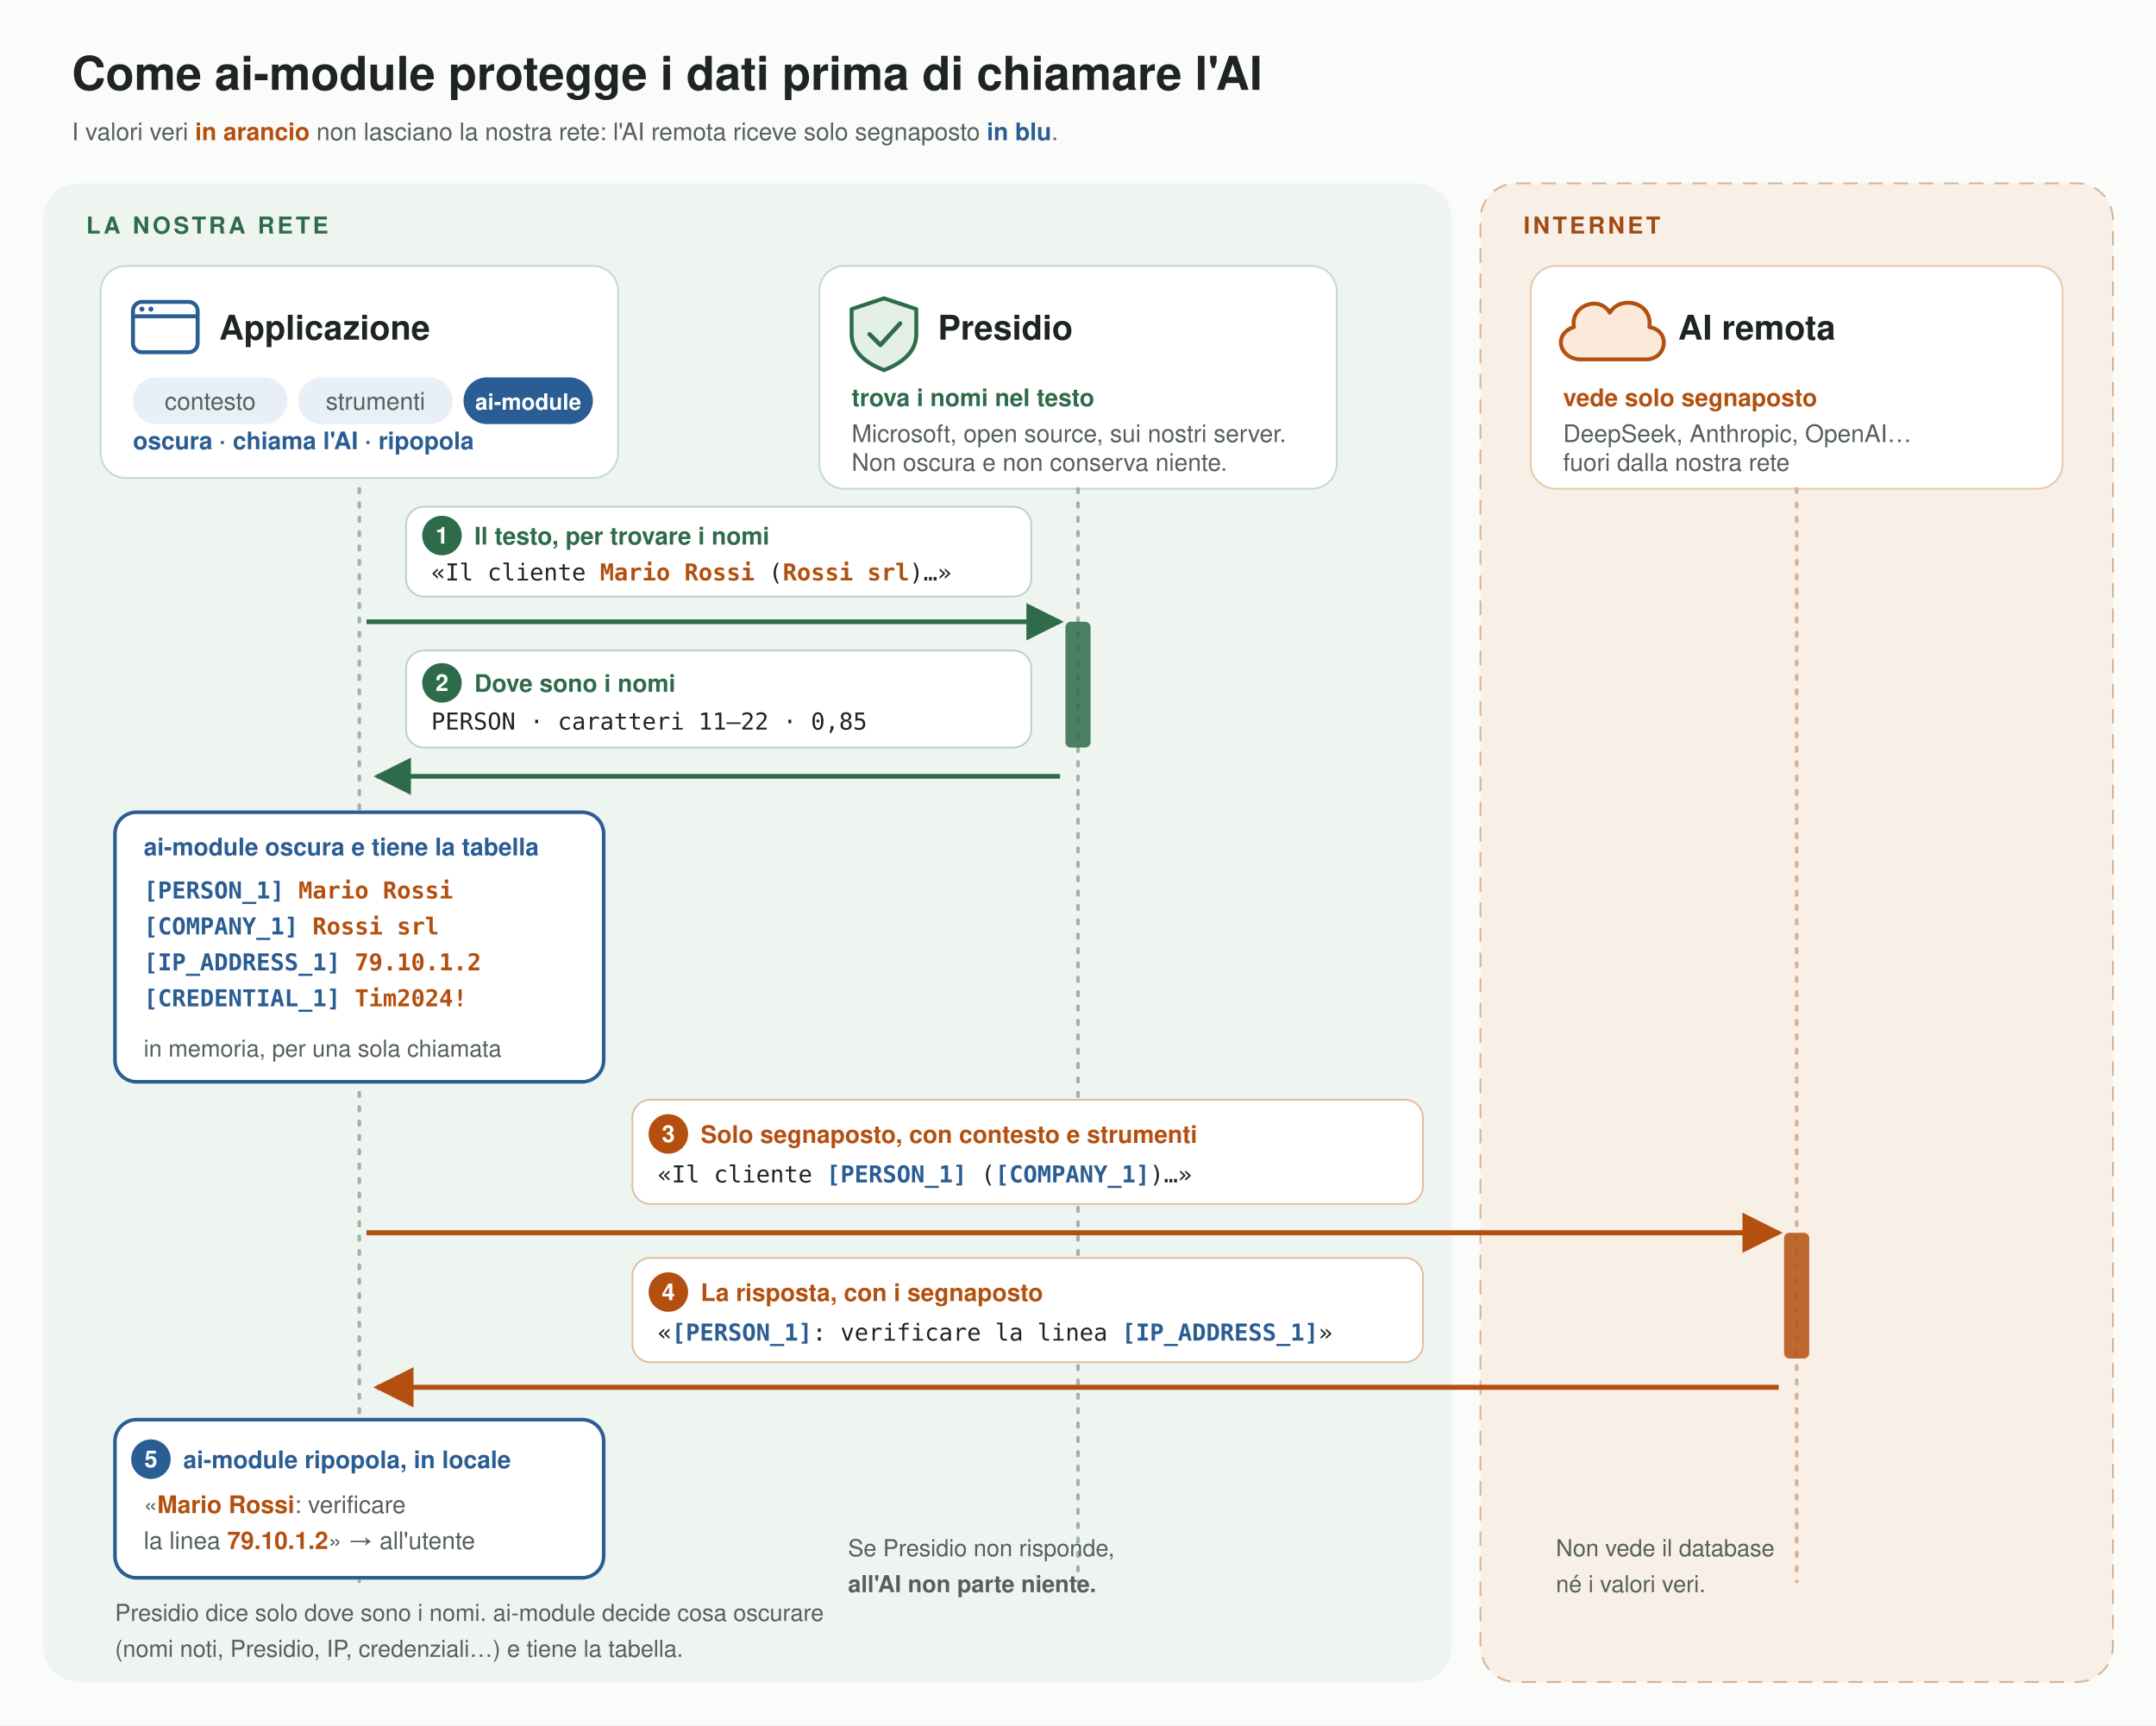
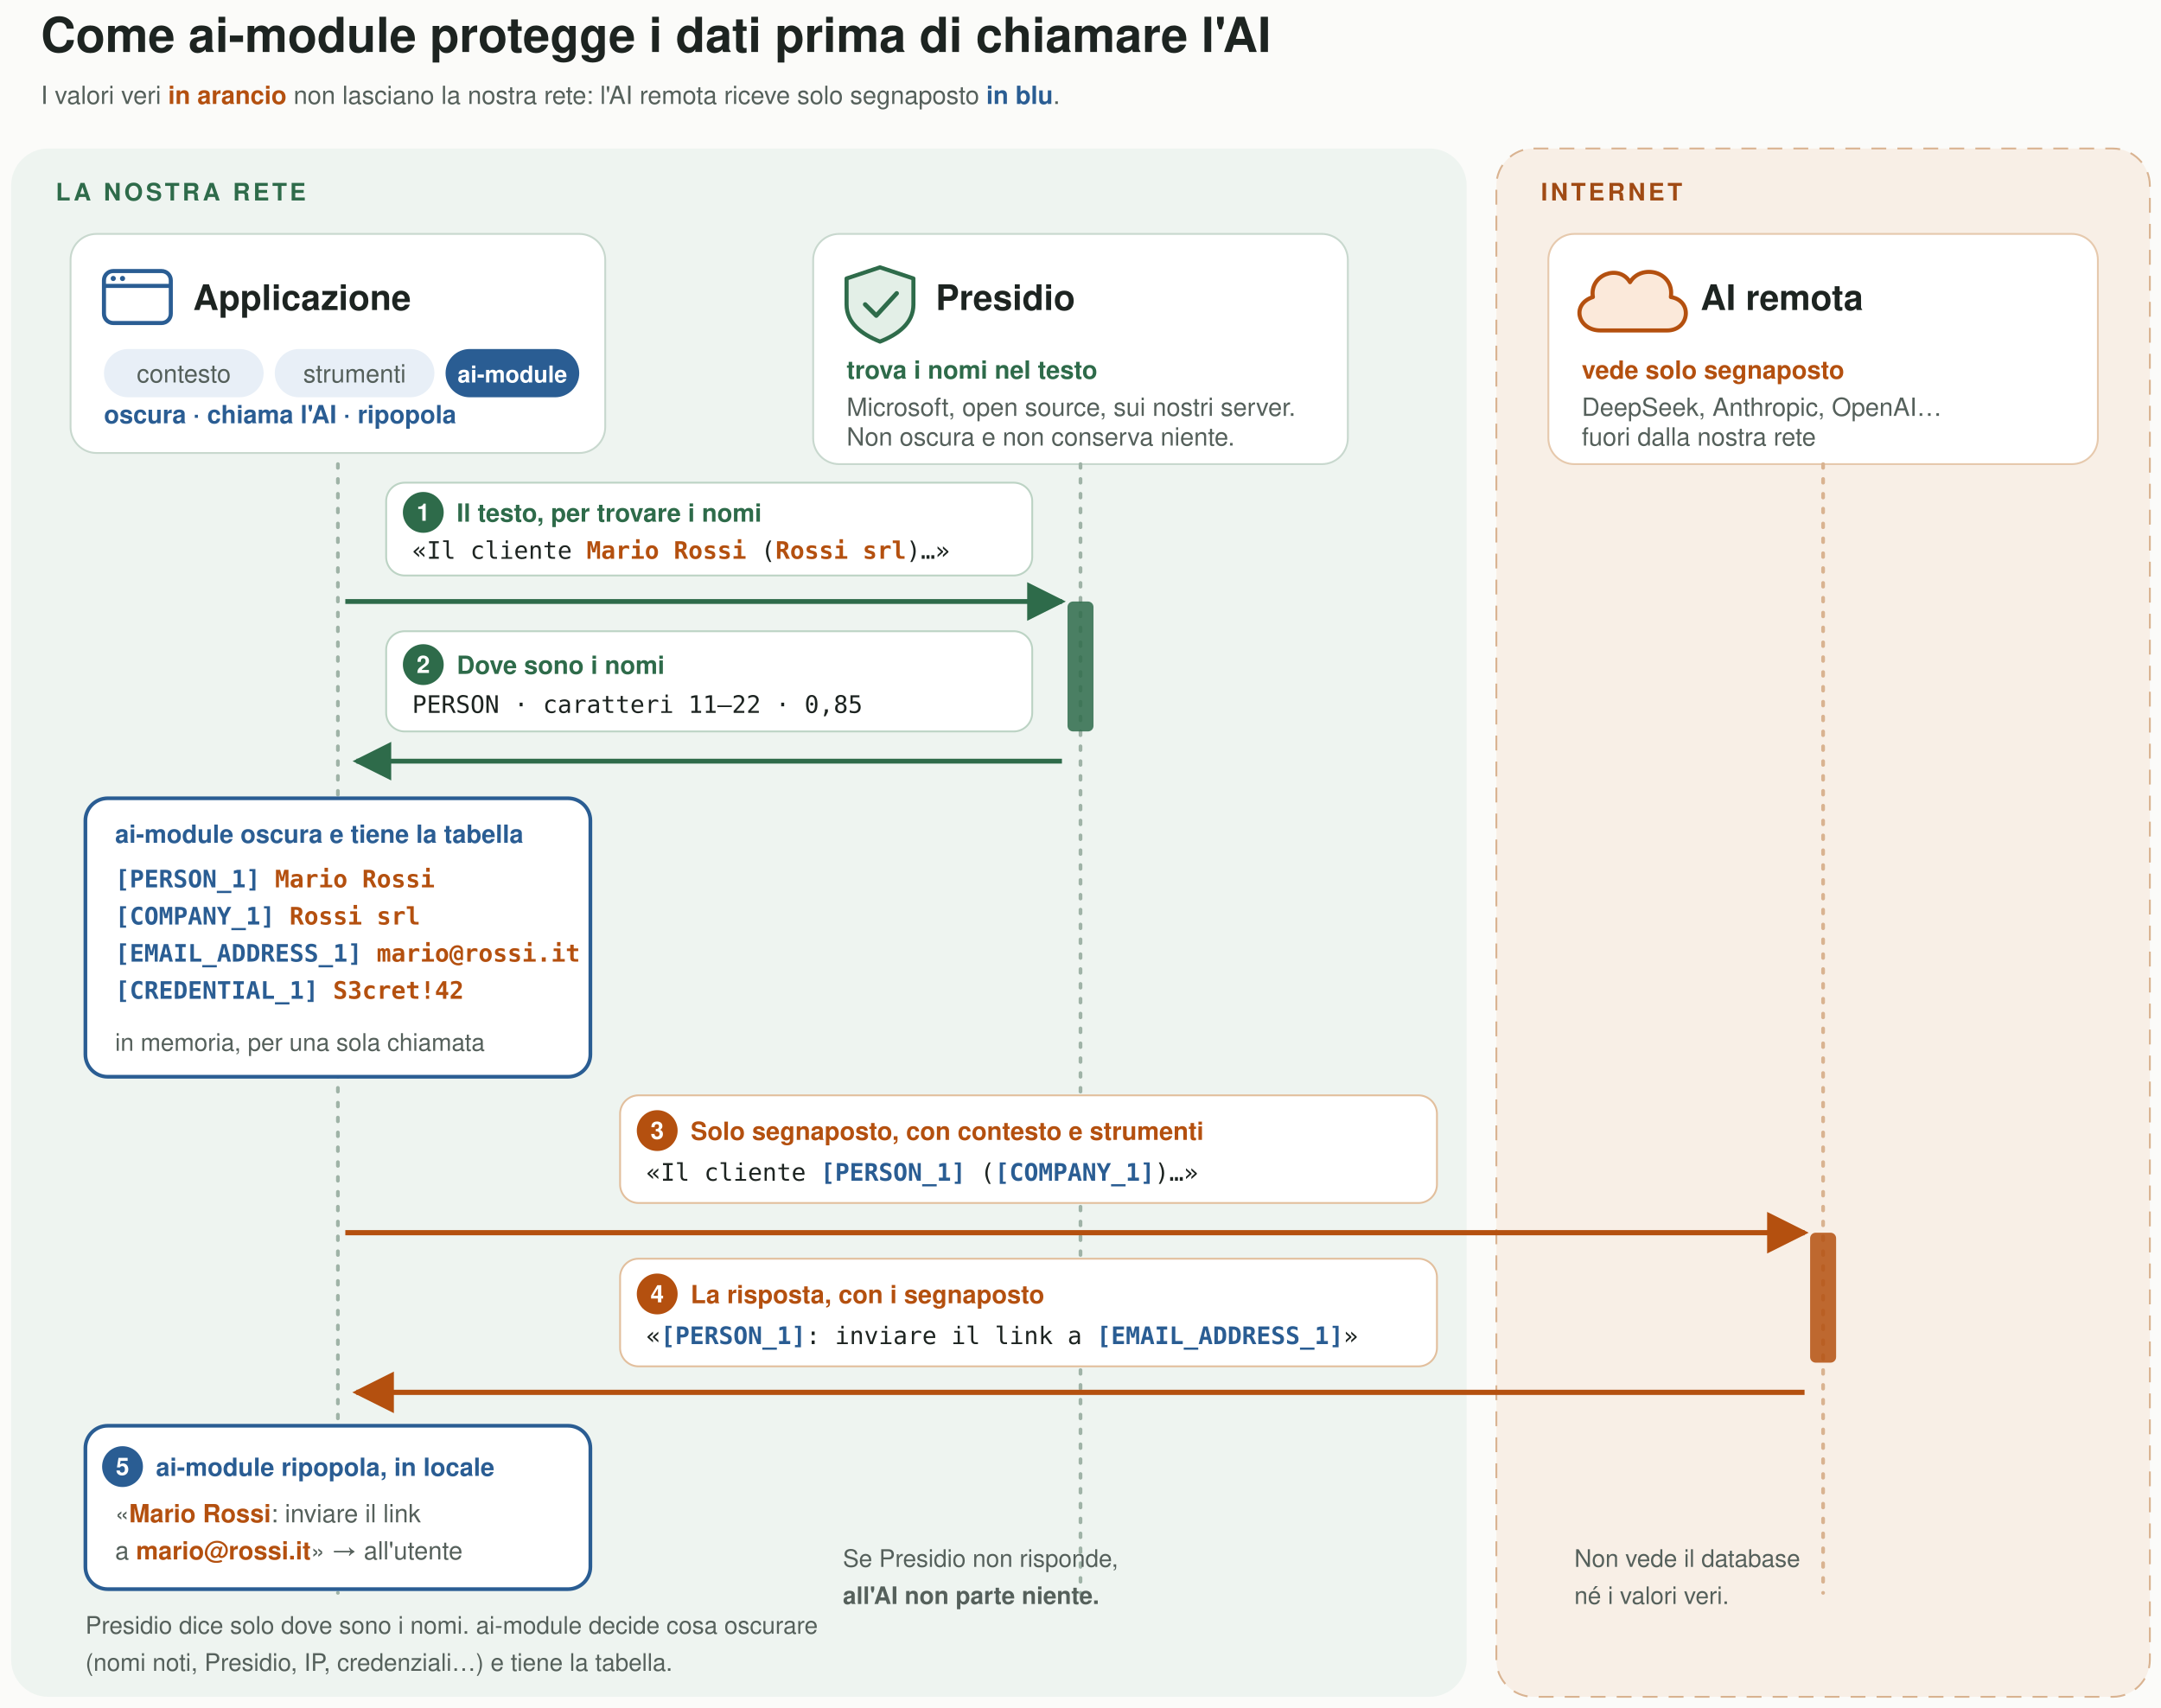
- <svg xmlns="http://www.w3.org/2000/svg" viewBox="0 0 1200 960" width="1200" height="960" font-family="-apple-system, 'Segoe UI', Helvetica, Arial, sans-serif">
+ <svg xmlns="http://www.w3.org/2000/svg" viewBox="18 22 1164 920" width="1164" height="920" font-family="-apple-system, 'Segoe UI', Helvetica, Arial, sans-serif">
  <defs>
    <marker id="dp-g" viewBox="0 0 10 10" refX="9" refY="5" markerWidth="8" markerHeight="8" orient="auto-start-reverse">
      <path d="M0,0 L10,5 L0,10 z" fill="#2e6b4a" />
    </marker>
    <marker id="dp-o" viewBox="0 0 10 10" refX="9" refY="5" markerWidth="8" markerHeight="8" orient="auto-start-reverse">
      <path d="M0,0 L10,5 L0,10 z" fill="#b4500f" />
    </marker>
    <style>
      .dp-h { font-size: 19px; font-weight: 800; fill: #1d2421; }
      .dp-d { font-size: 13.5px; fill: #55605b; }
      .dp-lab { font-size: 13.5px; font-weight: 800; }
      .dp-m { font-family: 'SFMono-Regular', Menlo, Consolas, monospace; font-size: 13px; fill: #1d2421; }
      .dp-real { fill: #b4500f; font-weight: 700; }
      .dp-ph { fill: #2a5d93; font-weight: 700; }
      .dp-zone { font-size: 13px; font-weight: 800; letter-spacing: 1.6px; }
      .dp-num { font-size: 13px; font-weight: 800; fill: #fff; }
      .dp-note { font-size: 13px; fill: #55605b; }
    </style>
  </defs>
  <rect width="1200" height="960" fill="#fbfbf9" />
  <text x="40" y="50" font-size="26" font-weight="800" fill="#1d2421">Come ai-module protegge i dati prima di chiamare l'AI</text>
  <text x="40" y="78" class="dp-d" font-size="15">I valori veri <tspan class="dp-real">in arancio</tspan> non lasciano la nostra rete: l'AI remota riceve solo segnaposto <tspan class="dp-ph">in blu</tspan>.</text>
  <rect x="24" y="102" width="784" height="834" rx="20" fill="#eef4f0" />
  <text x="48" y="130" class="dp-zone" fill="#2e6b4a">LA NOSTRA RETE</text>
  <rect x="824" y="102" width="352" height="834" rx="20" fill="#f8efe6" stroke="#d9b391" stroke-dasharray="8 6" />
  <text x="848" y="130" class="dp-zone" fill="#a04a14">INTERNET</text>
  <rect x="56" y="148" width="288" height="118" rx="14" fill="#ffffff" stroke="#c8d8ce" />
  <rect x="74" y="168" width="36" height="28" rx="5" fill="none" stroke="#2a5d93" stroke-width="2.2" />
  <line x1="74" y1="176" x2="110" y2="176" stroke="#2a5d93" stroke-width="2.2" />
  <circle cx="79" cy="172" r="1.4" fill="#2a5d93" />
  <circle cx="84" cy="172" r="1.4" fill="#2a5d93" />
  <text x="122" y="189" class="dp-h">Applicazione</text>
  <text x="74" y="250" class="dp-lab" fill="#2a5d93">oscura · chiama l'AI · ripopola</text>
  <rect x="74" y="210" width="86" height="26" rx="13" fill="#e8eff7" />
  <text x="117" y="228" class="dp-d" font-size="12.5" text-anchor="middle">contesto</text>
  <rect x="166" y="210" width="86" height="26" rx="13" fill="#e8eff7" />
  <text x="209" y="228" class="dp-d" font-size="12.5" text-anchor="middle">strumenti</text>
  <rect x="258" y="210" width="72" height="26" rx="13" fill="#2a5d93" />
  <text x="294" y="228" font-size="12.5" font-weight="700" fill="#fff" text-anchor="middle">ai-module</text>
  <rect x="456" y="148" width="288" height="124" rx="14" fill="#ffffff" stroke="#c8d8ce" />
  <path d="M492,166 L510,172 L510,186 C510,196 502,202 492,206 C482,202 474,196 474,186 L474,172 Z" fill="#e3efe7" stroke="#2e6b4a" stroke-width="2.2" stroke-linejoin="round" />
  <path d="M484,186 L490,192 L501,180" fill="none" stroke="#2e6b4a" stroke-width="2.4" stroke-linecap="round" stroke-linejoin="round" />
  <text x="522" y="189" class="dp-h">Presidio</text>
  <text x="474" y="226" class="dp-lab" fill="#2e6b4a">trova i nomi nel testo</text>
  <text x="474" y="246" class="dp-d">Microsoft, open source, sui nostri server.</text>
  <text x="474" y="262" class="dp-d" font-size="12.5">Non oscura e non conserva niente.</text>
  <rect x="852" y="148" width="296" height="124" rx="14" fill="#ffffff" stroke="#e6c9ad" />
  <path d="M880,200 C868,200 864,186 876,182 C874,170 890,164 896,174 C902,164 920,168 918,182 C930,184 928,200 916,200 Z" fill="#fbe9da" stroke="#b4500f" stroke-width="2.2" stroke-linejoin="round" />
  <text x="934" y="189" class="dp-h">AI remota</text>
  <text x="870" y="226" class="dp-lab" fill="#b4500f">vede solo segnaposto</text>
  <text x="870" y="246" class="dp-d">DeepSeek, Anthropic, OpenAI…</text>
  <text x="870" y="262" class="dp-d" font-size="12.5">fuori dalla nostra rete</text>
  <line x1="200" y1="272" x2="200" y2="880" stroke="#9fb3a7" stroke-width="2" stroke-dasharray="2 6" stroke-linecap="round" />
  <line x1="600" y1="272" x2="600" y2="880" stroke="#9fb3a7" stroke-width="2" stroke-dasharray="2 6" stroke-linecap="round" />
  <line x1="1000" y1="272" x2="1000" y2="880" stroke="#d9b391" stroke-width="2" stroke-dasharray="2 6" stroke-linecap="round" />
  <rect x="226" y="282" width="348" height="50" rx="10" fill="#ffffff" stroke="#bcd3c4" />
  <circle cx="246" cy="298" r="11" fill="#2e6b4a" />
  <text x="246" y="302.5" class="dp-num" text-anchor="middle">1</text>
  <text x="264" y="303" class="dp-lab" fill="#2e6b4a">Il testo, per trovare i nomi</text>
  <text x="240" y="323" class="dp-m">«Il cliente <tspan class="dp-real">Mario Rossi</tspan> (<tspan class="dp-real">Rossi srl</tspan>)…»</text>
  <line x1="204" y1="346" x2="590" y2="346" stroke="#2e6b4a" stroke-width="2.6" marker-end="url(#dp-g)" />
  <rect x="593" y="346" width="14" height="70" rx="3" fill="#2e6b4a" opacity=".85" />
  <rect x="226" y="362" width="348" height="54" rx="10" fill="#ffffff" stroke="#bcd3c4" />
  <circle cx="246" cy="380" r="11" fill="#2e6b4a" />
  <text x="246" y="384.5" class="dp-num" text-anchor="middle">2</text>
  <text x="264" y="385" class="dp-lab" fill="#2e6b4a">Dove sono i nomi</text>
  <text x="240" y="406" class="dp-m">PERSON · caratteri 11–22 · 0,85</text>
  <line x1="590" y1="432" x2="210" y2="432" stroke="#2e6b4a" stroke-width="2.6" marker-end="url(#dp-g)" />
  <rect x="64" y="452" width="272" height="150" rx="12" fill="#ffffff" stroke="#2a5d93" stroke-width="2" />
  <text x="80" y="476" class="dp-lab" fill="#2a5d93">ai-module oscura e tiene la tabella</text>
  <text x="80" y="500" class="dp-m">
    <tspan class="dp-ph">[PERSON_1]</tspan>
    <tspan class="dp-real">Mario Rossi</tspan>
  </text>
  <text x="80" y="520" class="dp-m">
    <tspan class="dp-ph">[COMPANY_1]</tspan>
    <tspan class="dp-real">Rossi srl</tspan>
  </text>
  <text x="80" y="540" class="dp-m">
-     <tspan class="dp-ph">[IP_ADDRESS_1]</tspan>
-     <tspan class="dp-real">79.10.1.2</tspan>
+     <tspan class="dp-ph">[EMAIL_ADDRESS_1]</tspan>
+     <tspan class="dp-real">mario@rossi.it</tspan>
  </text>
  <text x="80" y="560" class="dp-m">
    <tspan class="dp-ph">[CREDENTIAL_1]</tspan>
-     <tspan class="dp-real">Tim2024!</tspan>
+     <tspan class="dp-real">S3cret!42</tspan>
  </text>
  <text x="80" y="588" class="dp-note" font-size="12">in memoria, per una sola chiamata</text>
  <rect x="352" y="612" width="440" height="58" rx="10" fill="#ffffff" stroke="#e2bf9d" />
  <circle cx="372" cy="631" r="11" fill="#b4500f" />
  <text x="372" y="635.5" class="dp-num" text-anchor="middle">3</text>
  <text x="390" y="636" class="dp-lab" fill="#b4500f">Solo segnaposto, con contesto e strumenti</text>
  <text x="366" y="658" class="dp-m">«Il cliente <tspan class="dp-ph">[PERSON_1]</tspan> (<tspan class="dp-ph">[COMPANY_1]</tspan>)…»</text>
  <line x1="204" y1="686" x2="990" y2="686" stroke="#b4500f" stroke-width="2.8" marker-end="url(#dp-o)" />
  <rect x="993" y="686" width="14" height="70" rx="3" fill="#b4500f" opacity=".85" />
  <rect x="352" y="700" width="440" height="58" rx="10" fill="#ffffff" stroke="#e2bf9d" />
  <circle cx="372" cy="719" r="11" fill="#b4500f" />
  <text x="372" y="723.5" class="dp-num" text-anchor="middle">4</text>
  <text x="390" y="724" class="dp-lab" fill="#b4500f">La risposta, con i segnaposto</text>
-   <text x="366" y="746" class="dp-m">«<tspan class="dp-ph">[PERSON_1]</tspan>: verificare la linea <tspan class="dp-ph">[IP_ADDRESS_1]</tspan>»</text>
+   <text x="366" y="746" class="dp-m">«<tspan class="dp-ph">[PERSON_1]</tspan>: inviare il link a <tspan class="dp-ph">[EMAIL_ADDRESS_1]</tspan>»</text>
  <line x1="990" y1="772" x2="210" y2="772" stroke="#b4500f" stroke-width="2.8" marker-end="url(#dp-o)" />
  <rect x="64" y="790" width="272" height="88" rx="12" fill="#ffffff" stroke="#2a5d93" stroke-width="2" />
  <circle cx="84" cy="812" r="11" fill="#2a5d93" />
  <text x="84" y="816.5" class="dp-num" text-anchor="middle">5</text>
  <text x="102" y="817" class="dp-lab" fill="#2a5d93">ai-module ripopola, in locale</text>
-   <text x="80" y="842" class="dp-d" fill="#1d2421">«<tspan class="dp-real">Mario Rossi</tspan>: verificare</text>
-   <text x="80" y="862" class="dp-d" fill="#1d2421">la linea <tspan class="dp-real">79.10.1.2</tspan>» → all'utente</text>
+   <text x="80" y="842" class="dp-d" fill="#1d2421">«<tspan class="dp-real">Mario Rossi</tspan>: inviare il link</text>
+   <text x="80" y="862" class="dp-d" fill="#1d2421">a <tspan class="dp-real">mario@rossi.it</tspan>» → all'utente</text>
  <text x="472" y="866" class="dp-note">Se Presidio non risponde,</text>
  <text x="472" y="886" class="dp-note" font-weight="700" fill="#9a2f00">all'AI non parte niente.</text>
  <text x="866" y="866" class="dp-note">Non vede il database</text>
  <text x="866" y="886" class="dp-note">né i valori veri.</text>
  <text x="64" y="902" class="dp-note">Presidio dice solo dove sono i nomi. ai-module decide cosa oscurare</text>
  <text x="64" y="922" class="dp-note">(nomi noti, Presidio, IP, credenziali…) e tiene la tabella.</text>
</svg>
